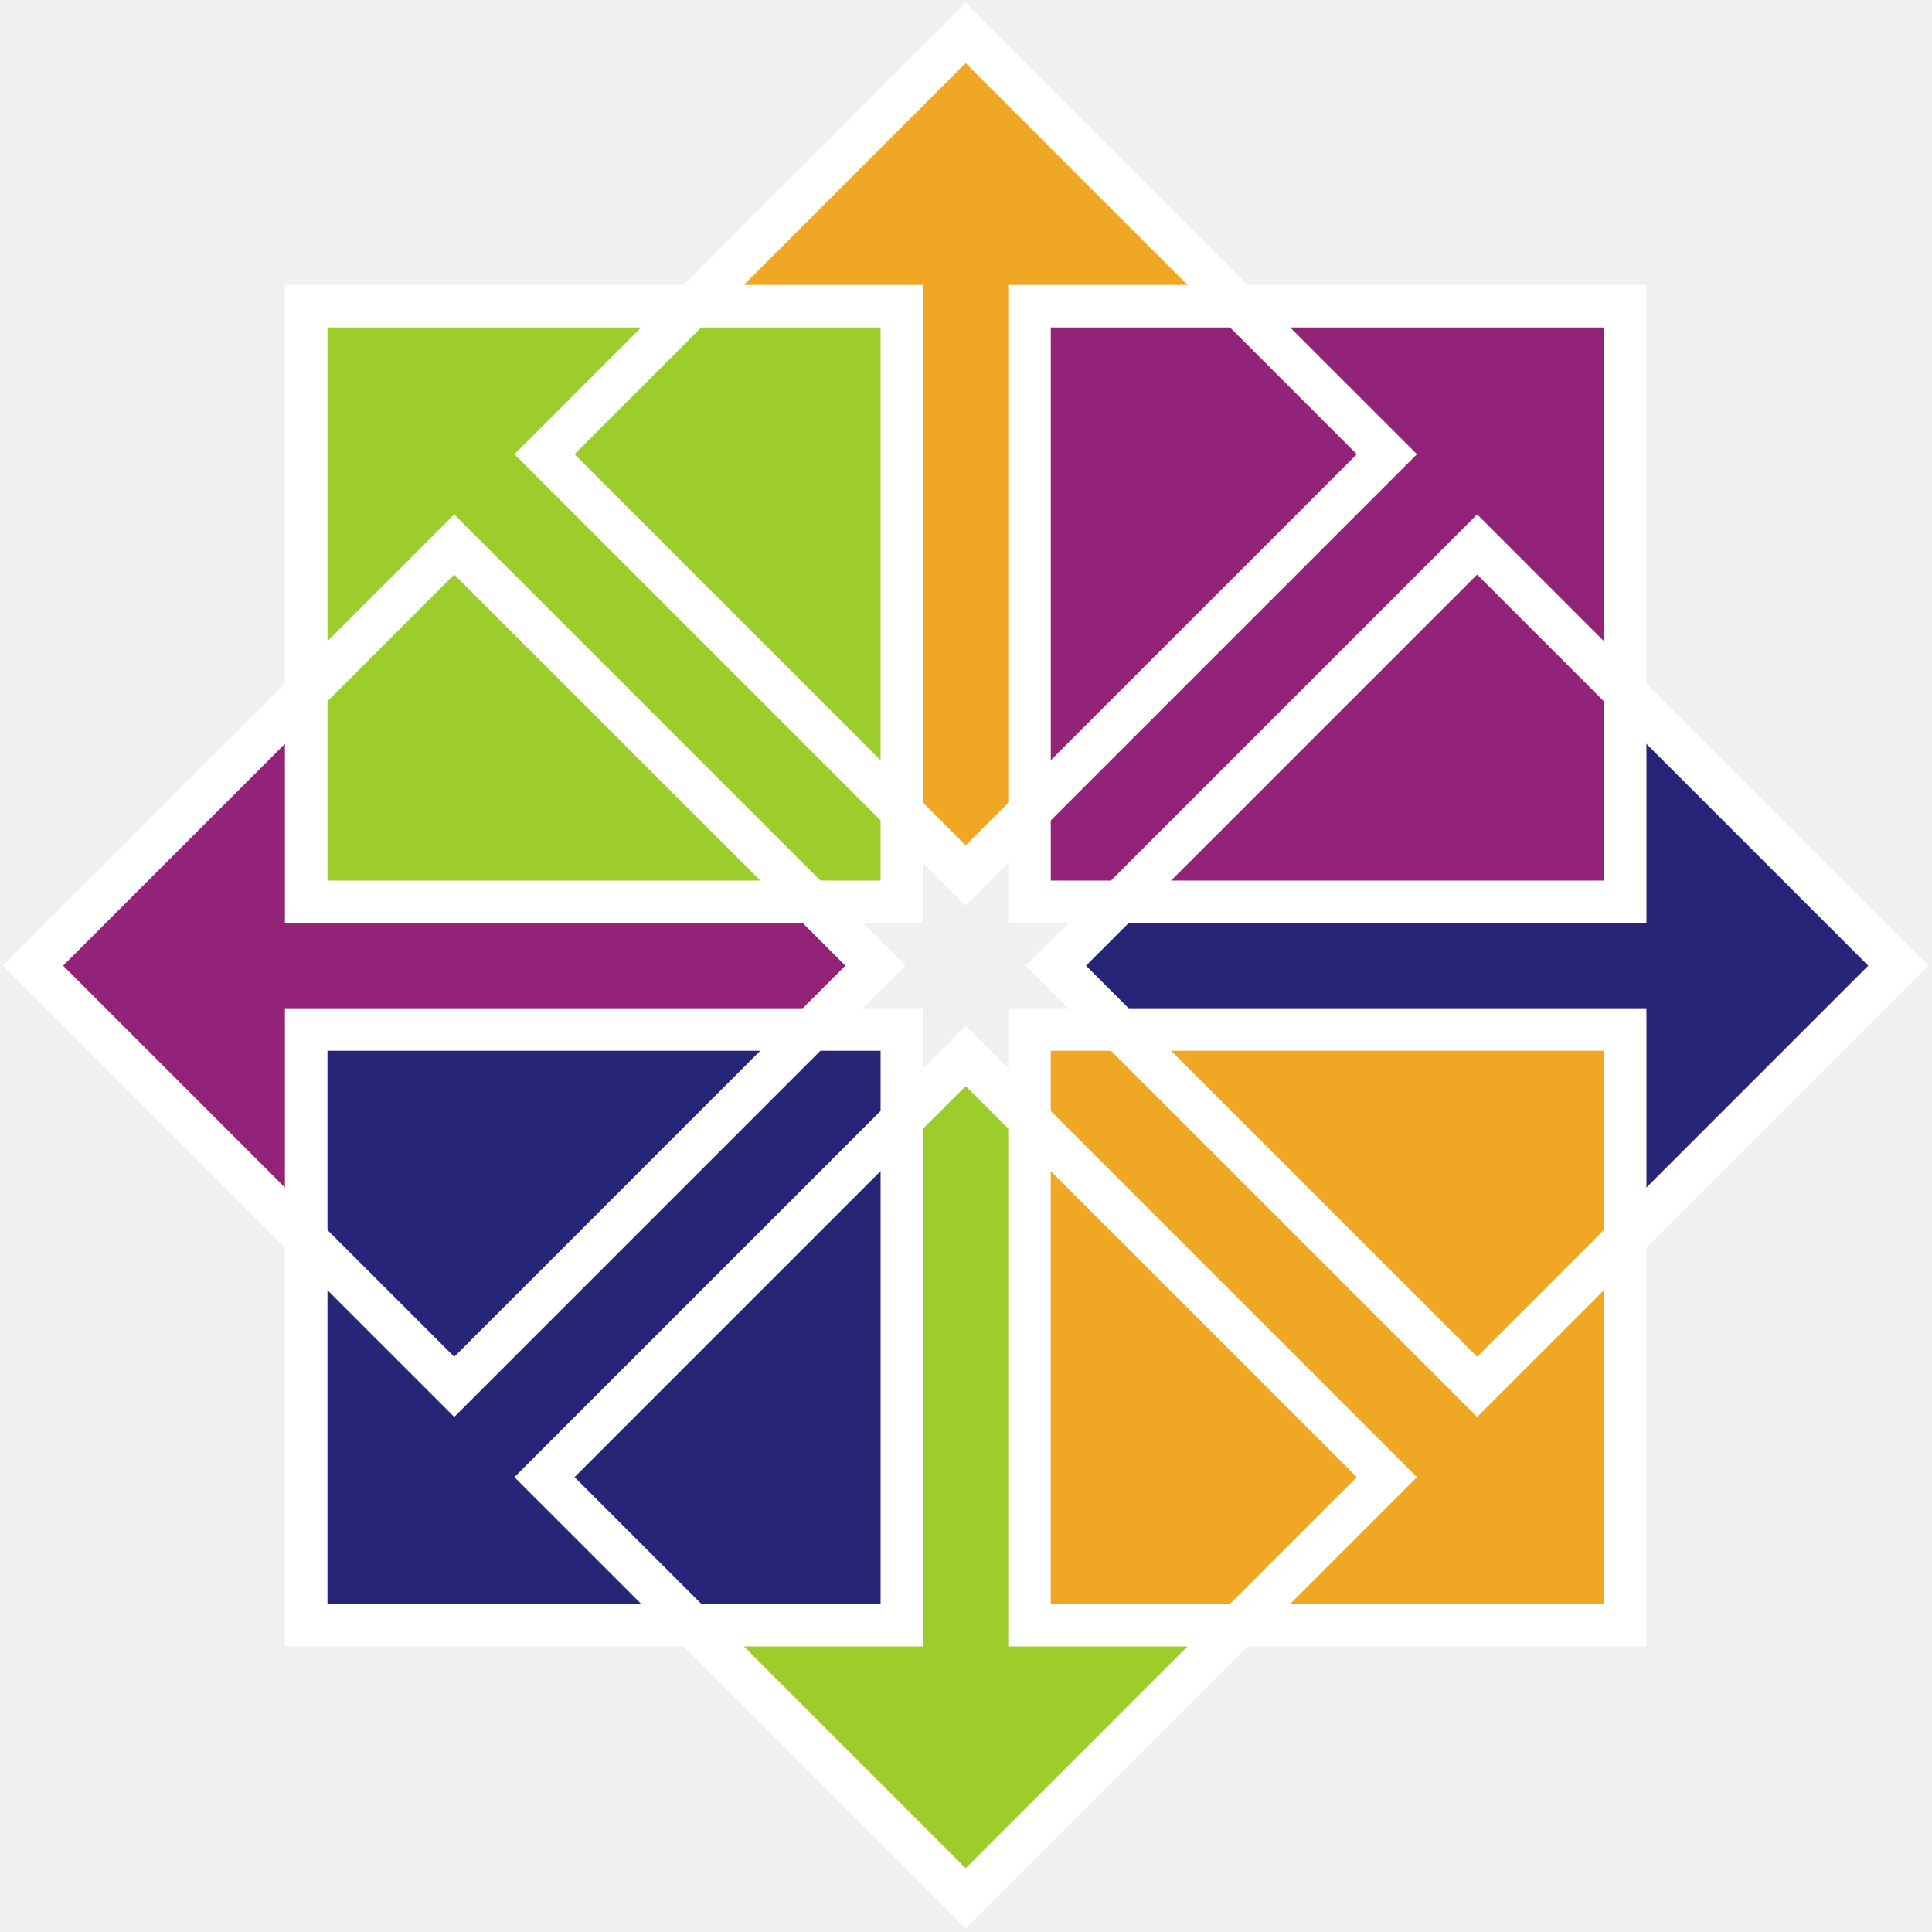
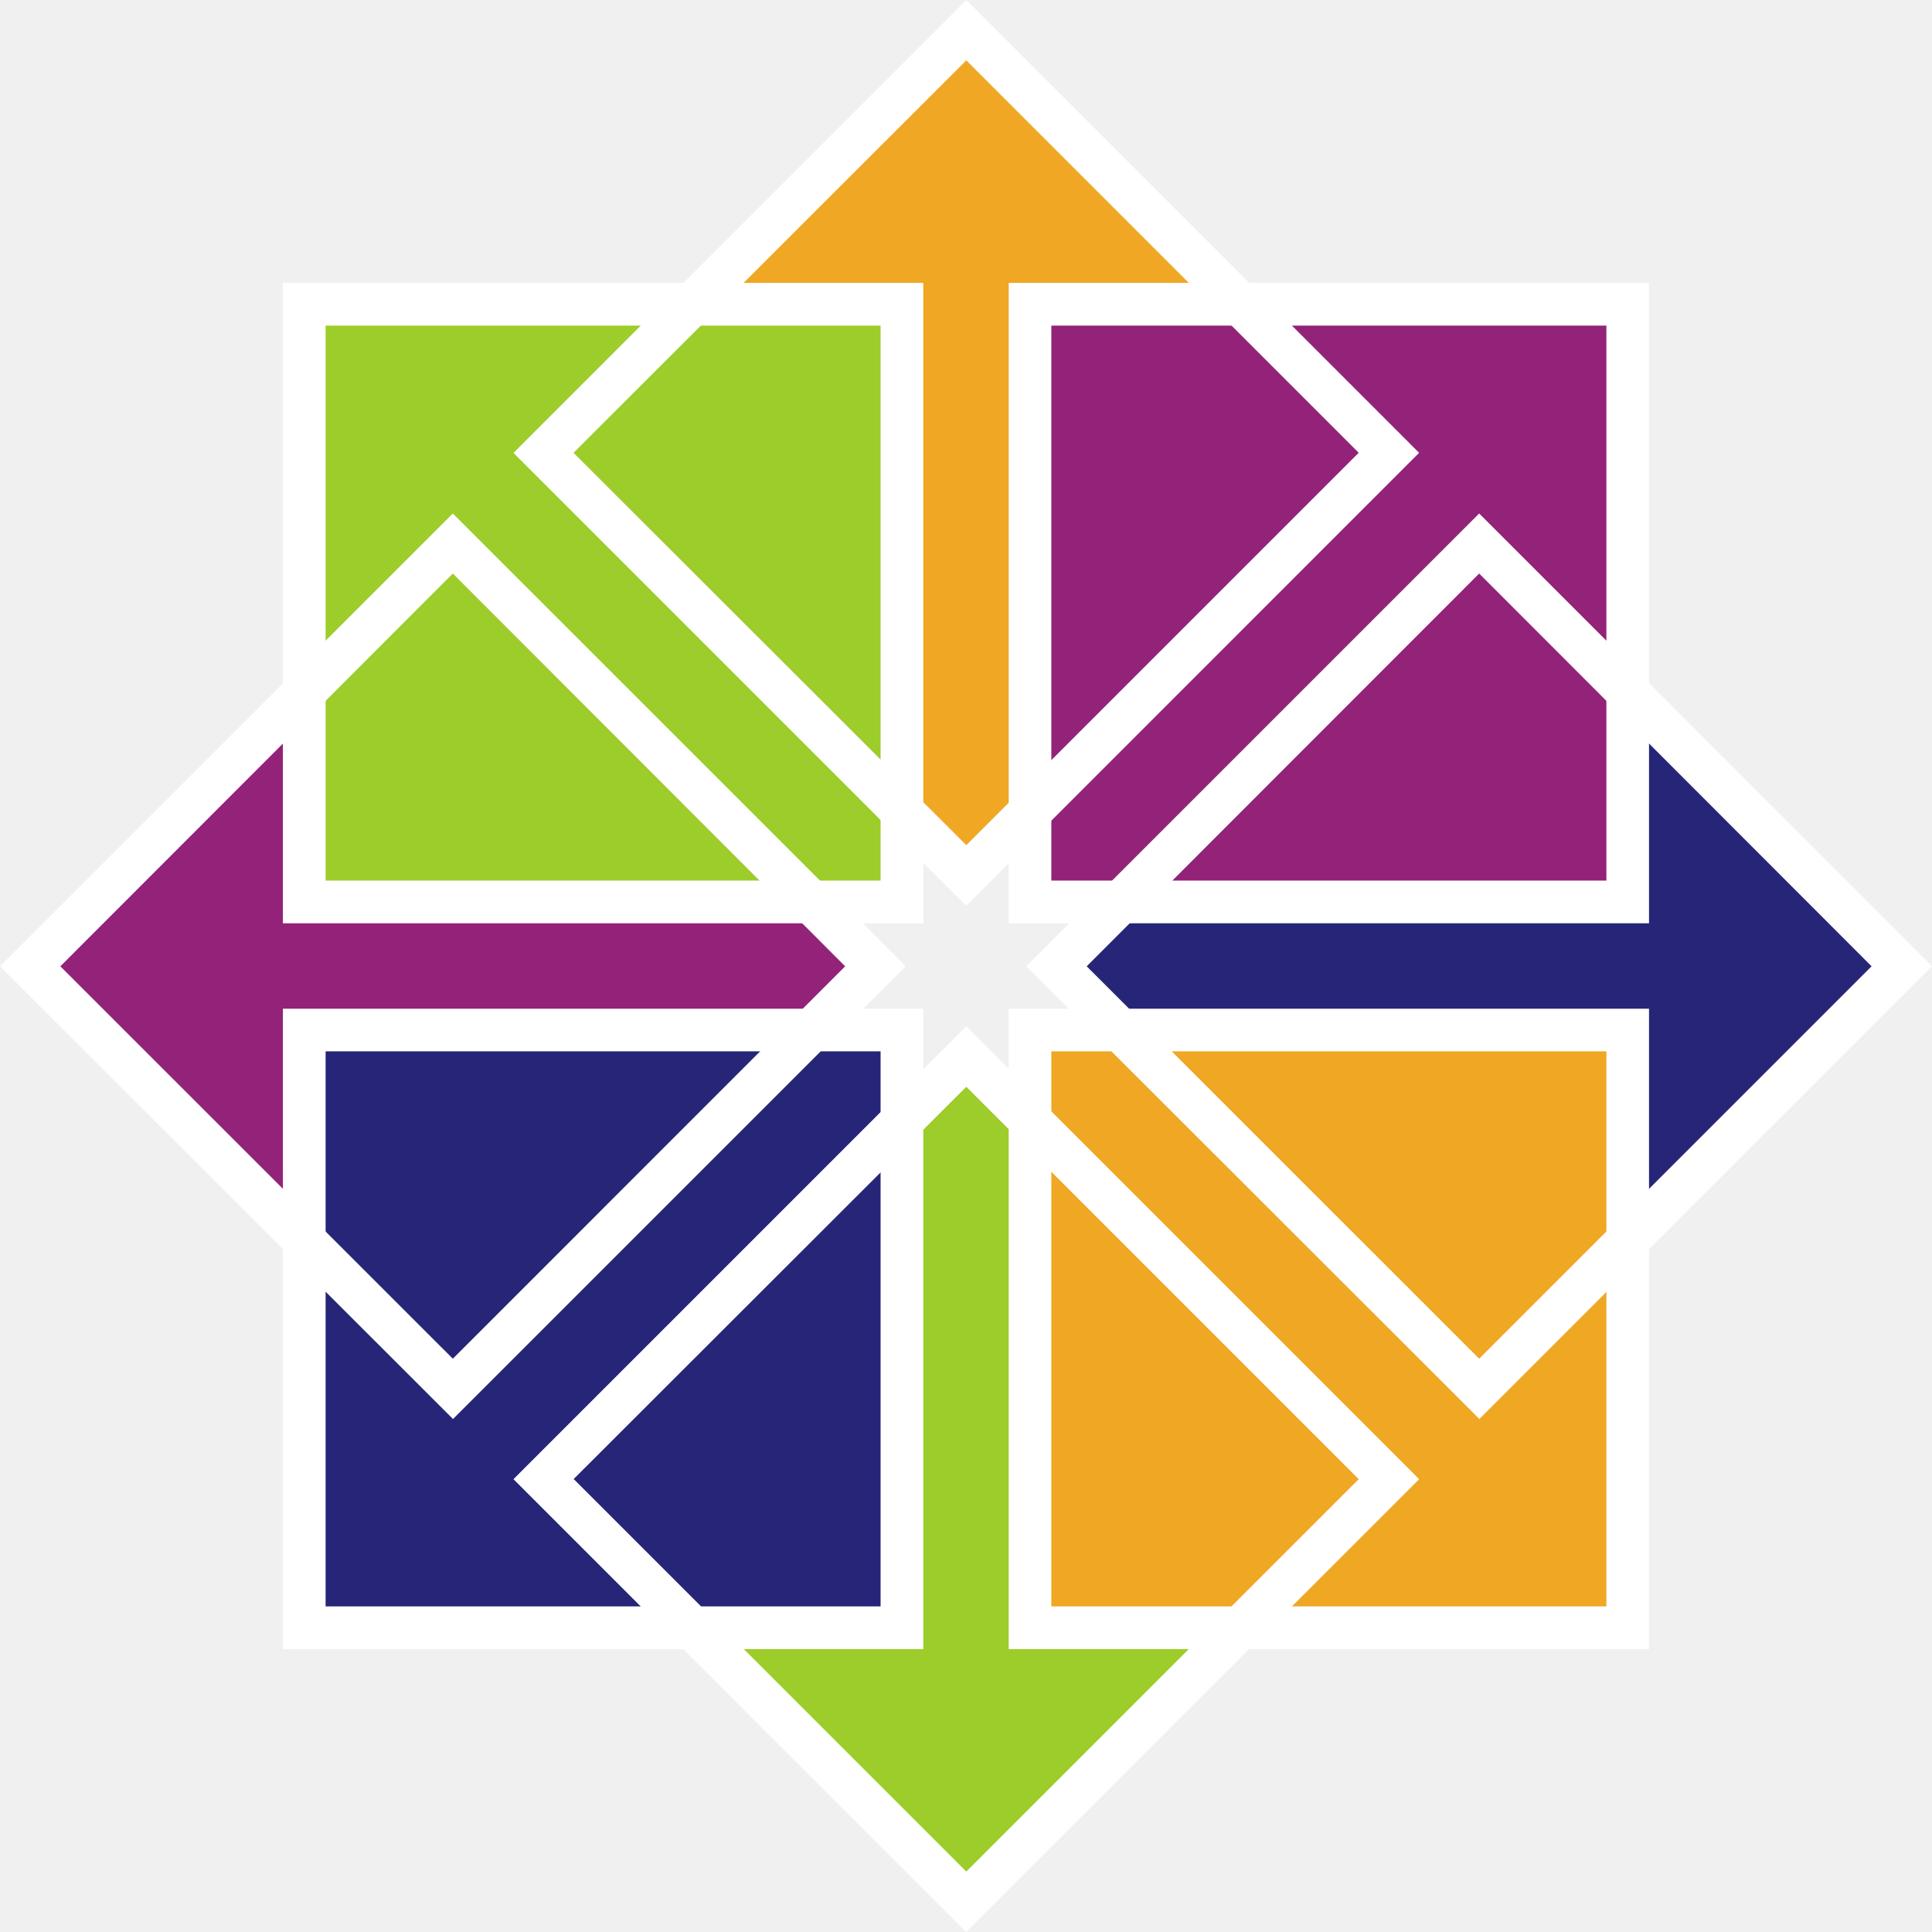
- <svg xmlns="http://www.w3.org/2000/svg" width="256px" height="256px" viewBox="0 0 256 256" version="1.1" preserveAspectRatio="xMidYMid">
-   <g>
-     <path d="M107.86,118.641 L117.089,127.818 L107.86,136.993 L42.901,136.993 L42.901,167.564 L3.286,127.818 L42.901,88.739 L42.901,118.641 L107.86,118.641 L107.86,118.641 L107.86,118.641 L107.86,118.641 Z M136.414,40.573 L215.343,40.573 L215.343,119.503 L136.414,119.503 L136.414,40.573 L136.414,40.573 L136.414,40.573 L136.414,40.573 Z" fill="#932279" />
-     <path d="M137.275,107.86 L128.1,117.089 L118.925,107.86 L118.925,42.901 L88.352,42.901 L128.1,3.286 L167.177,42.901 L137.275,42.901 L137.275,107.86 L137.275,107.86 L137.275,107.86 L137.275,107.86 Z M136.414,136.414 L215.343,136.414 L215.343,215.345 L136.414,215.345 L136.414,136.414 L136.414,136.414 L136.414,136.414 L136.414,136.414 Z" fill="#EFA724" />
-     <path d="M148.057,137.275 L138.828,128.1 L148.057,118.925 L213.015,118.925 L213.015,88.352 L252.632,128.1 L213.015,167.177 L213.015,137.275 L148.057,137.275 L148.057,137.275 L148.057,137.275 L148.057,137.275 Z M40.573,136.414 L119.502,136.414 L119.502,215.345 L40.573,215.345 L40.573,136.414 L40.573,136.414 L40.573,136.414 L40.573,136.414 Z" fill="#262577" />
-     <path d="M118.641,148.057 L127.816,138.828 L136.993,148.057 L136.993,213.017 L167.564,213.017 L127.816,252.632 L88.74,213.017 L118.641,213.017 L118.641,148.057 L118.641,148.057 L118.641,148.057 L118.641,148.057 Z M40.573,40.573 L119.502,40.573 L119.502,119.503 L40.573,119.503 L40.573,40.573 L40.573,40.573 L40.573,40.573 L40.573,40.573 Z" fill="#9CCD2A" />
-     <path d="M37.754,37.754 L122.321,37.754 L122.321,122.321 L37.754,122.321 L37.754,37.754 L37.754,37.754 L37.754,37.754 L37.754,37.754 L37.754,37.754 Z M43.391,116.684 L116.682,116.684 L116.682,43.393 L43.391,43.393 L43.391,116.684 L43.391,116.684 L43.391,116.684 L43.391,116.684 Z M133.597,37.754 L218.164,37.754 L218.164,122.321 L133.597,122.321 L133.597,37.754 L133.597,37.754 L133.597,37.754 L133.597,37.754 Z M139.234,116.684 L212.525,116.684 L212.525,43.393 L139.234,43.393 L139.234,116.684 L139.234,116.684 L139.234,116.684 L139.234,116.684 Z M133.597,133.597 L218.164,133.597 L218.164,218.166 L133.597,218.166 L133.597,133.597 L133.597,133.597 L133.597,133.597 L133.597,133.597 Z M139.234,212.525 L212.525,212.525 L212.525,139.234 L139.234,139.234 L139.234,212.525 L139.234,212.525 L139.234,212.525 L139.234,212.525 Z M37.754,133.597 L122.321,133.597 L122.321,218.166 L37.754,218.166 L37.754,133.597 L37.754,133.597 L37.754,133.597 L37.754,133.597 Z M43.391,212.525 L116.682,212.525 L116.682,139.234 L43.391,139.234 L43.391,212.525 L43.391,212.525 L43.391,212.525 L43.391,212.525 L43.391,212.525 Z" fill="#FFFFFF" />
-     <path d="M60.188,187.758 L0.389,127.958 L60.186,68.16 L119.986,127.958 L60.188,187.758 L60.188,187.758 L60.188,187.758 L60.188,187.758 L60.188,187.758 L60.188,187.758 Z M8.362,127.958 L60.188,179.784 L112.012,127.958 L60.186,76.134 L8.362,127.958 L8.362,127.958 L8.362,127.958 L8.362,127.958 Z M127.958,119.986 L68.16,60.188 L127.958,0.389 L187.756,60.188 L127.958,119.986 L127.958,119.986 L127.958,119.986 L127.958,119.986 Z M76.134,60.188 L127.958,112.012 L179.784,60.188 L127.958,8.362 L76.134,60.188 L76.134,60.188 L76.134,60.188 L76.134,60.188 Z M195.73,187.758 L135.932,127.958 L195.73,68.16 L255.528,127.958 L195.73,187.758 L195.73,187.758 L195.73,187.758 L195.73,187.758 Z M143.904,127.958 L195.73,179.784 L247.554,127.958 L195.73,76.134 L143.904,127.958 L143.904,127.958 L143.904,127.958 L143.904,127.958 Z M127.958,255.528 L68.16,195.73 L127.958,135.932 L187.756,195.73 L127.958,255.528 L127.958,255.528 L127.958,255.528 L127.958,255.528 Z M76.134,195.73 L127.958,247.554 L179.784,195.73 L127.958,143.906 L76.134,195.73 L76.134,195.73 L76.134,195.73 L76.134,195.73 L76.134,195.73 L76.134,195.73 Z" fill="#FFFFFF" />
-   </g>
+ <svg xmlns="http://www.w3.org/2000/svg" id="레이어_1" data-name="레이어 1" viewBox="0 0 255.14 255.14">
+   <defs>
+     <style>.cls-1{fill:#932279;}.cls-2{fill:#efa724;}.cls-3{fill:#262577;}.cls-4{fill:#9ccd2a;}.cls-5{fill:#fff;}</style>
+   </defs>
+   <path class="cls-1" d="M107.86,118.64l9.23,9.18L107.86,137h-65v30.57L3.29,127.82,42.9,88.74v29.9Zm28.55-78.07h78.93V119.5H136.41V40.57Z" transform="translate(-0.39 -0.39)" />
+   <path class="cls-2" d="M137.27,107.86l-9.17,9.23-9.17-9.23v-65H88.35L128.1,3.29,167.18,42.9H137.27v65Zm-.86,28.55h78.93v78.93H136.41V136.41Z" transform="translate(-0.39 -0.39)" />
+   <path class="cls-3" d="M148.06,137.27l-9.23-9.17,9.23-9.17h65V88.35l39.61,39.75L213,167.18V137.27Zm-107.49-.86H119.5v78.93H40.57V136.41Z" transform="translate(-0.39 -0.39)" />
+   <path class="cls-4" d="M118.64,148.06l9.18-9.23,9.17,9.23v65h30.57l-39.74,39.61L88.74,213h29.9v-65ZM40.57,40.57H119.5V119.5H40.57V40.57Z" transform="translate(-0.39 -0.39)" />
+   <path class="cls-5" d="M37.75,37.75h84.57v84.57H37.75V37.75Zm5.64,78.93h73.29V43.39H43.39v73.29ZM133.6,37.75h84.56v84.57H133.6V37.75Zm5.63,78.93h73.3V43.39h-73.3v73.29ZM133.6,133.6h84.56v84.57H133.6V133.6Zm5.63,78.93h73.3v-73.3h-73.3v73.3ZM37.75,133.6h84.57v84.57H37.75V133.6Zm5.64,78.93h73.29v-73.3H43.39v73.3Z" transform="translate(-0.39 -0.39)" />
+   <path class="cls-5" d="M60.19,187.76.39,128l59.8-59.8L120,128l-59.8,59.8ZM8.36,128l51.83,51.82L112,128,60.19,76.13,8.36,128ZM128,120l-59.8-59.8L128,.39l59.8,59.8L128,120ZM76.13,60.19,128,112l51.82-51.82L128,8.36,76.13,60.19Zm119.6,127.57L135.93,128l59.8-59.8,59.8,59.8-59.8,59.8ZM143.9,128l51.83,51.82L247.55,128,195.73,76.13,143.9,128ZM128,255.53l-59.8-59.8,59.8-59.8,59.8,59.8L128,255.53Zm-51.83-59.8L128,247.55l51.82-51.82L128,143.91,76.13,195.73Z" transform="translate(-0.39 -0.39)" />
</svg>
